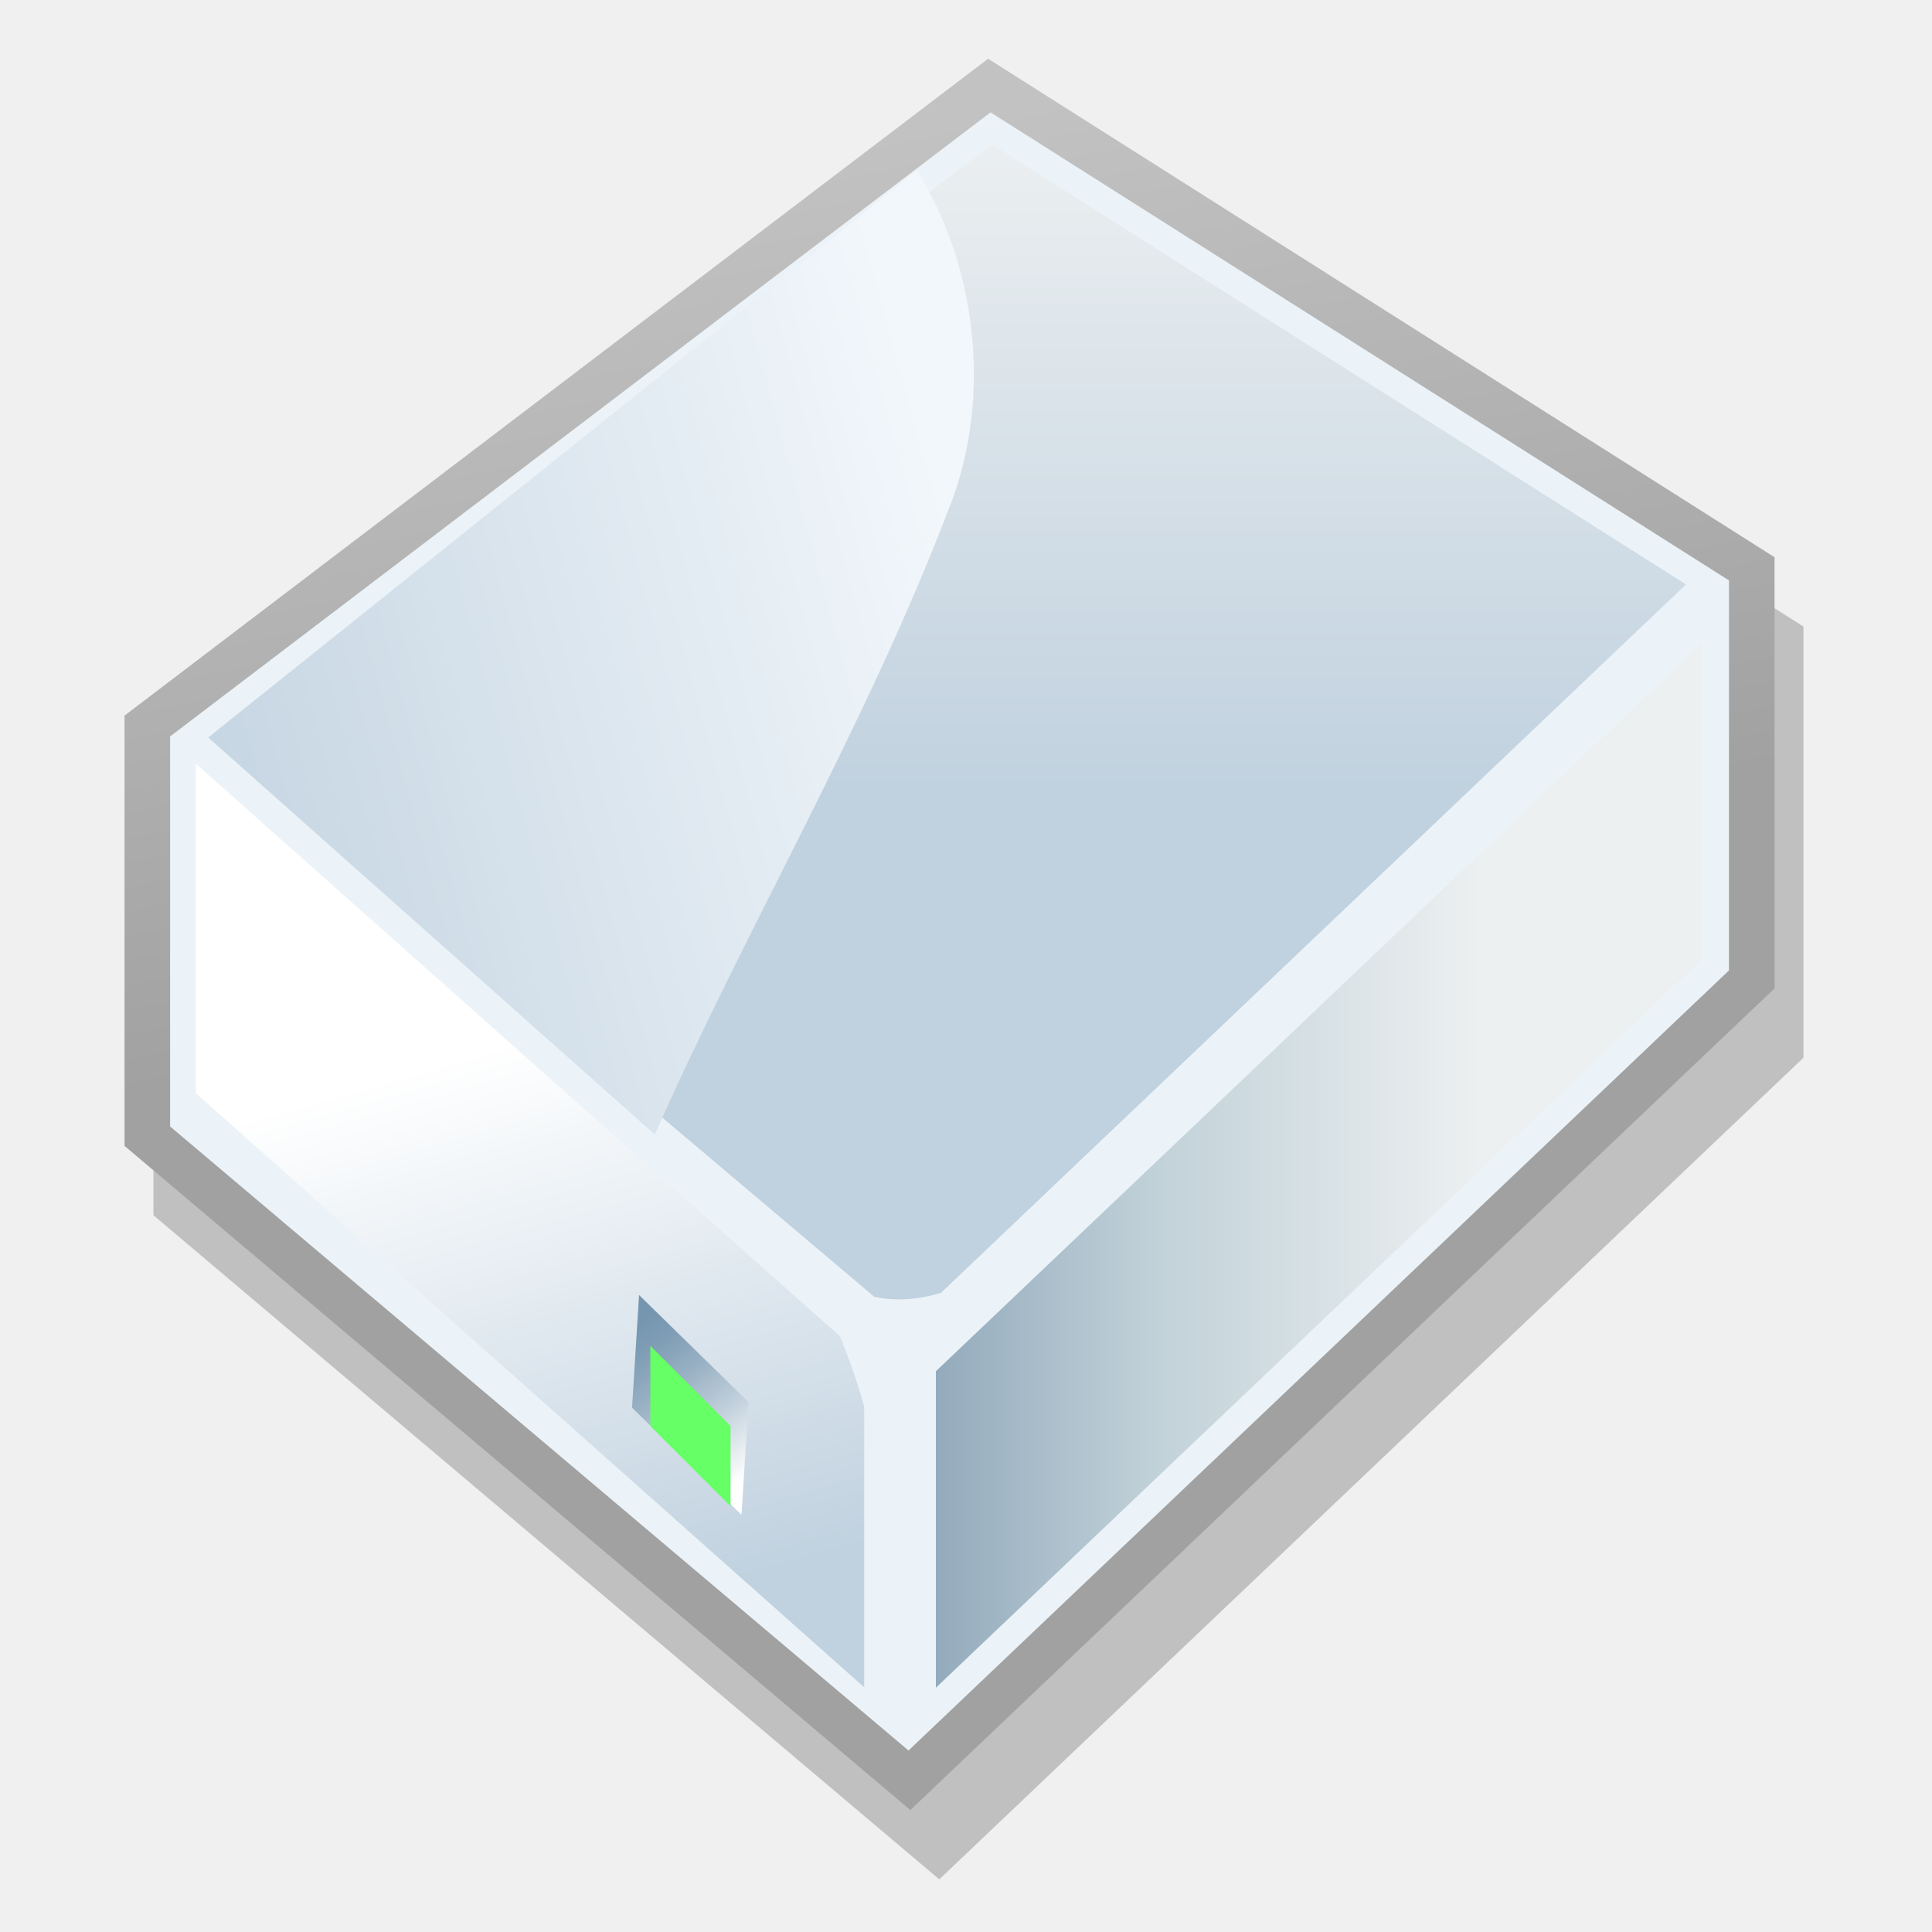
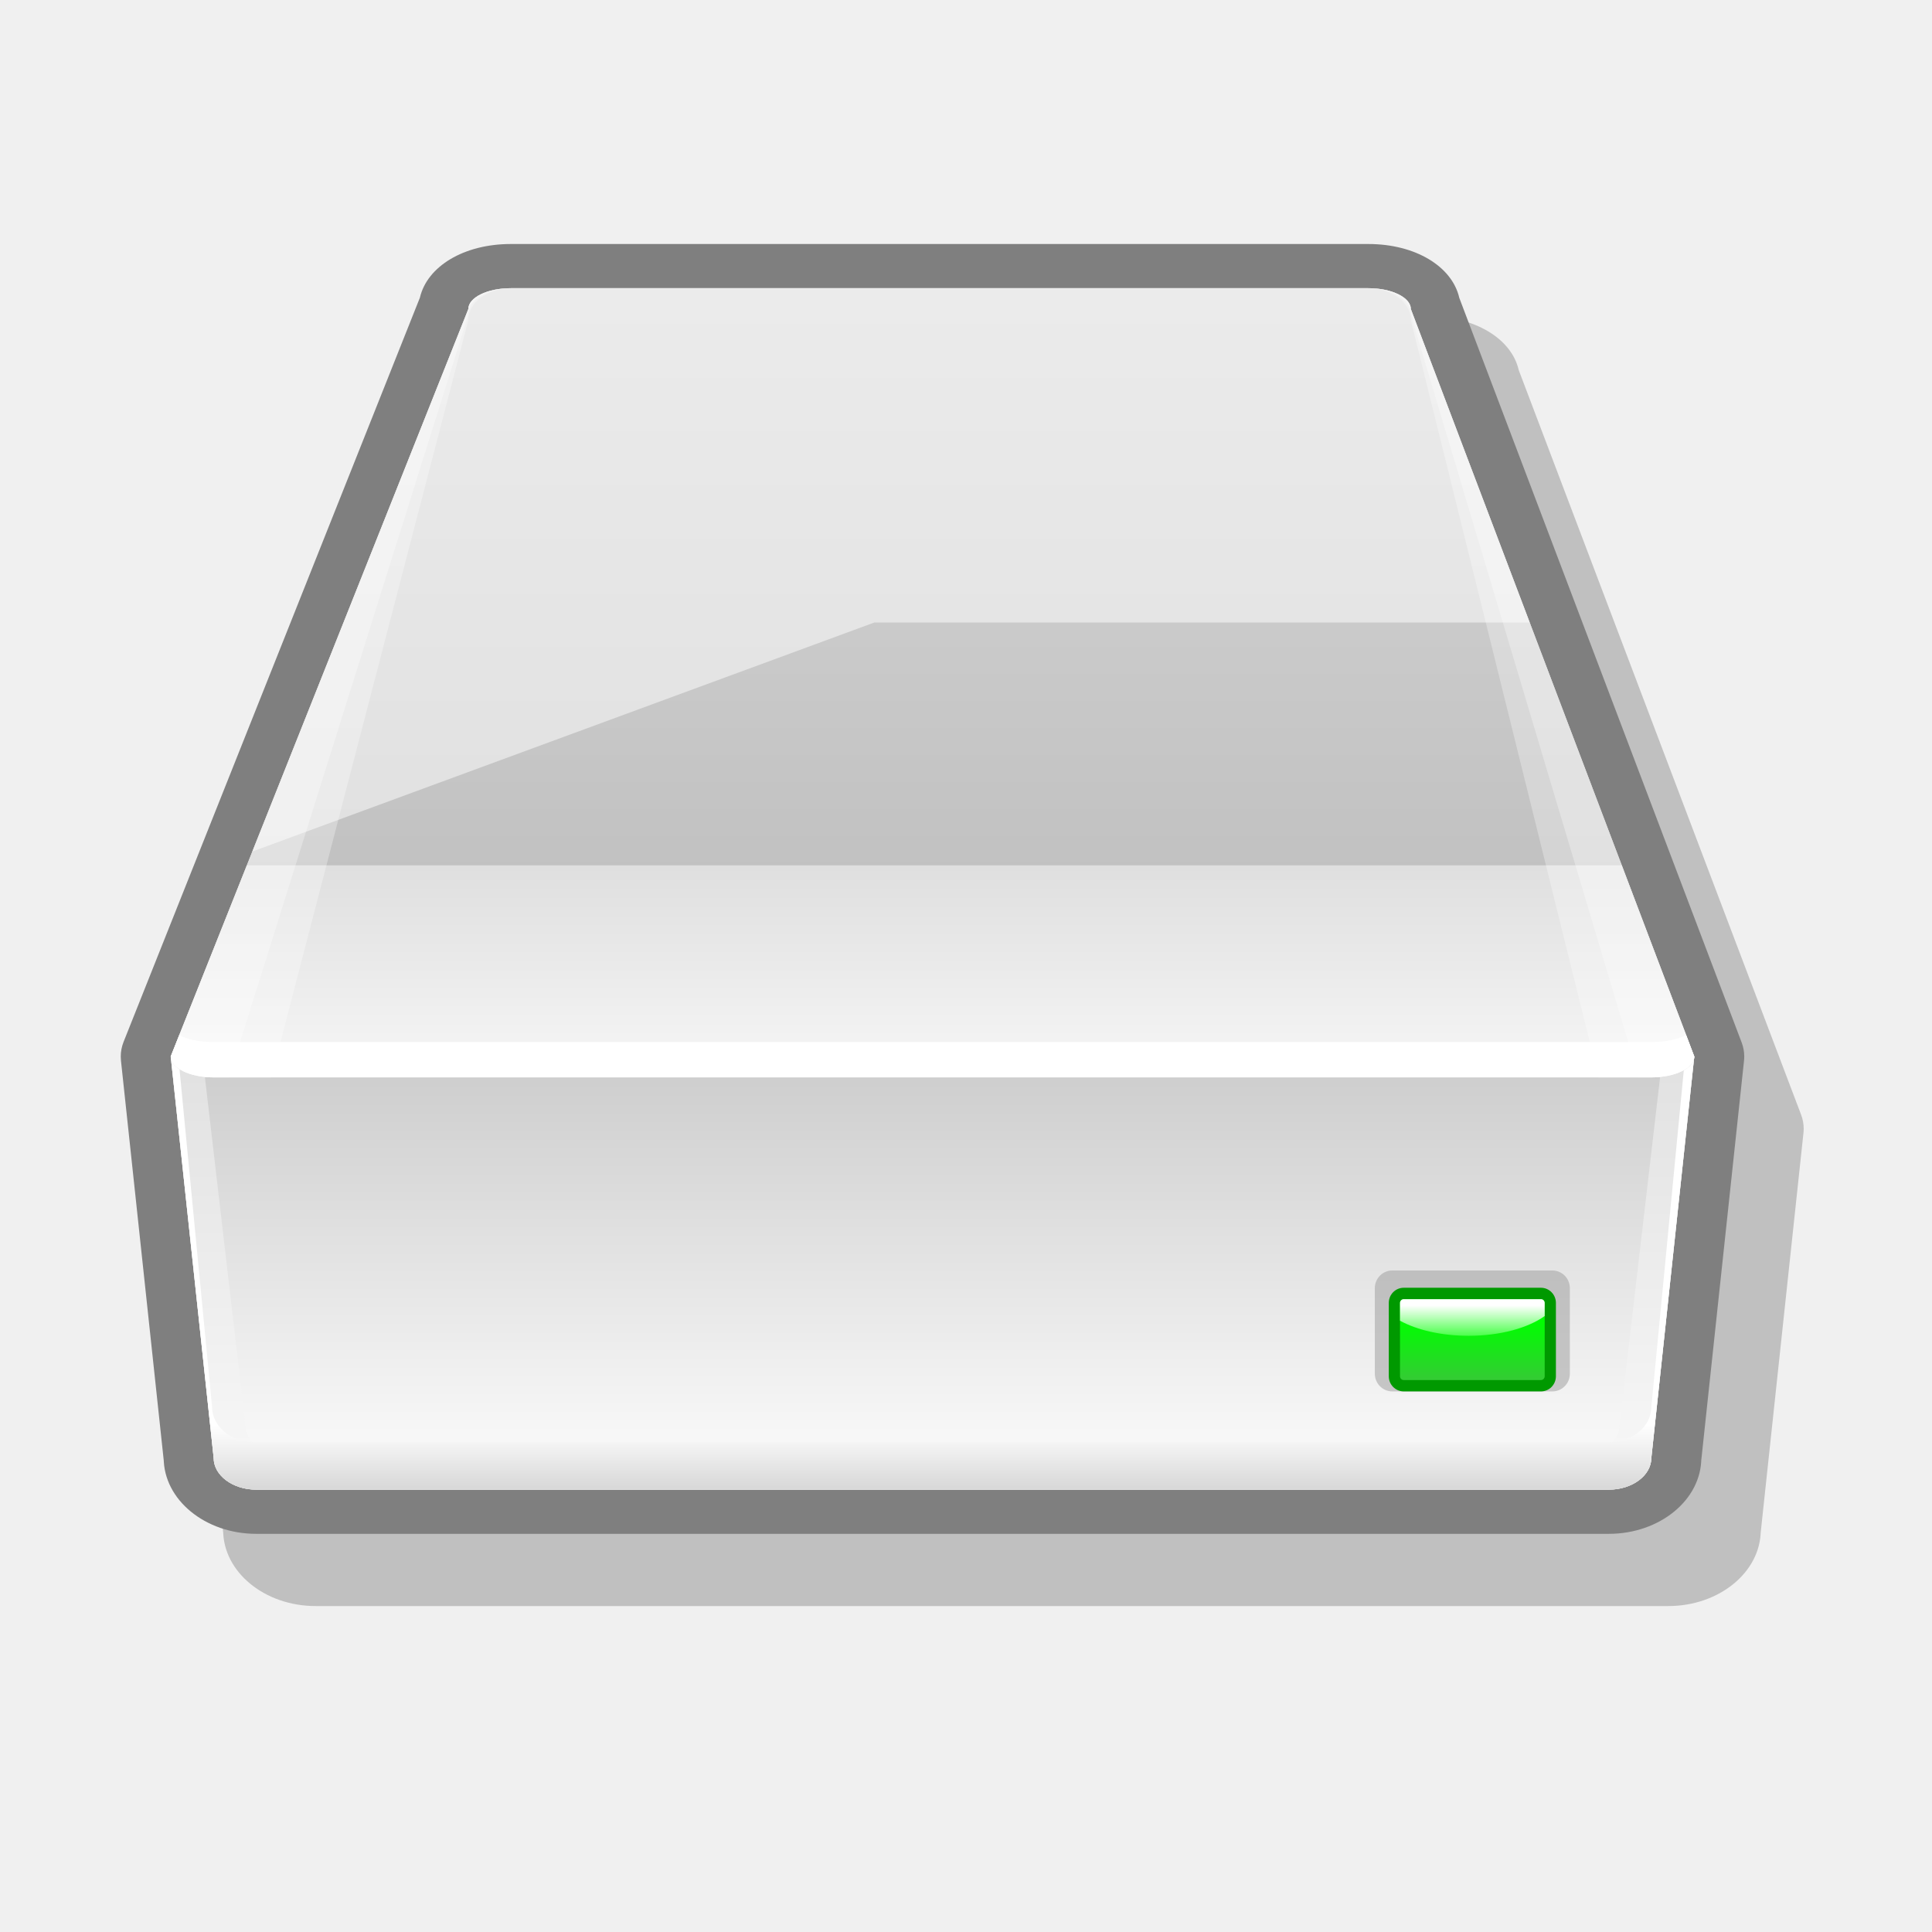
<svg xmlns="http://www.w3.org/2000/svg" width="48pt" height="48pt" viewBox="0 0 256 256" overflow="visible" enable-background="new 0 0 256 256" xml:space="preserve" id="svg153">
-   <defs id="defs218" />
+   <defs id="defs233" />
  <g id="Layer_1" stroke="#000000">
-     <path opacity="0.2" stroke="none" d="M134.759,16.973l-3.447,2.623l-110.98,84.414v57.019l104.126,87.999l114.509-108.872V83.022    L134.759,16.973z M113.343,177.974c7.247,5.742,15.703,3.445,22.951-1.148C129.046,181.419,120.59,183.716,113.343,177.974z" id="path155" />
-     <linearGradient id="XMLID_1_" gradientUnits="userSpaceOnUse" x1="-435.807" y1="578.765" x2="-415.143" y2="475.444" gradientTransform="matrix(1 0 0 -1 543 598.4727)">
-       <stop offset="0" style="stop-color:#C2C2C2" id="stop157" />
-       <stop offset="1" style="stop-color:#A1A1A1" id="stop158" />
+     <g id="Layer_2">
+       <path opacity="0.2" fill="none" stroke="none" d="M256,256H0V0h256V256z" id="path156" />
+     </g>
+     <path fill="#F7F7F7" stroke="none" d="M186.942,40.95c0-1.527-2.522-2.765-5.635-2.765H67.693c-3.112,0-5.635,1.238-5.635,2.765    l-39.436,99.045l5.69,53.185c0,2.32,2.522,4.206,5.634,4.206h179.23c3.112,0,5.634-1.886,5.634-4.206l5.69-53.185L186.942,40.95z" id="path157" />
+     <path opacity="0.2" stroke="none" d="M75.571,41.903c-6.246,0-11.089,2.968-12.053,7.106c-0.34,0.855-39.264,98.612-39.264,98.612    c-0.25,0.625-0.376,1.283-0.376,1.943c0,0.184,0.01,0.367,0.029,0.552l5.69,53.182c-0.019-0.181-0.029-0.366-0.029-0.549    c0,5.547,5.498,10.062,12.256,10.062h179.229c6.758,0,12.256-4.515,12.256-10.062c0,0.183-0.012,0.368-0.031,0.549l5.691-53.182    c0.02-0.183,0.029-0.368,0.029-0.552c0-0.631-0.114-1.26-0.343-1.859c0,0-37.13-97.914-37.415-98.665    c-0.948-4.154-5.795-7.137-12.057-7.137H75.571z" id="path158" />
+     <path fill="#7F7F7F" stroke="none" d="M67.693,32.333c-6.246,0-11.089,2.968-12.053,7.106    c-0.34,0.855-39.264,98.612-39.264,98.612c-0.249,0.625-0.376,1.283-0.376,1.944c0,0.183,0.01,0.366,0.029,0.551l5.69,53.183    c-0.019-0.182-0.029-0.367-0.029-0.549c0,5.547,5.499,10.061,12.256,10.061h179.23c6.759,0,12.257-4.514,12.257-10.061    c0,0.182-0.013,0.367-0.031,0.549l5.69-53.183c0.021-0.183,0.03-0.368,0.03-0.551c0-0.632-0.115-1.261-0.344-1.86    c0,0-37.129-97.914-37.414-98.665c-0.948-4.153-5.795-7.137-12.057-7.137H67.693z" id="path159" />
+     <linearGradient id="XMLID_1_" gradientUnits="userSpaceOnUse" x1="0.408" y1="323.974" x2="0.408" y2="622.171" gradientTransform="matrix(1 0 0 -1 123.1533 547.5)">
+       <stop offset="0" style="stop-color:#F7F7F7" id="stop161" />
+       <stop offset="1" style="stop-color:#BFBFBF" id="stop162" />
    </linearGradient>
-     <path fill="url(#XMLID_1_)" stroke="none" d="M130.928,7.785l-3.448,2.623L16.5,94.821v57.018l104.126,88.001l114.511-108.872    V73.835L130.928,7.785z M109.511,168.786c7.247,5.741,15.703,3.445,22.95-1.148C125.214,172.231,116.758,174.527,109.511,168.786z    " id="path162" />
-     <path fill="#EBF3F8" stroke="none" d="M131.254,14.89L22.54,97.58v51.682l97.842,82.69l108.714-103.363V76.908L131.254,14.89z     M109.511,168.786c7.247,5.741,15.703,3.445,22.95-1.148C125.214,172.231,116.758,174.527,109.511,168.786z" id="path163" />
-     <linearGradient id="XMLID_2_" gradientUnits="userSpaceOnUse" x1="-417.217" y1="583.495" x2="-417.217" y2="492.486" gradientTransform="matrix(1 0 0 -1 543 598.4727)">
-       <stop offset="0" style="stop-color:#EDF0F1" id="stop165" />
-       <stop offset="1" style="stop-color:#C0D1DF" id="stop166" />
+     <path fill="url(#XMLID_1_)" stroke="none" d="M186.942,40.95c0-1.527-2.522-2.765-5.635-2.765H67.693    c-3.112,0-5.635,1.238-5.635,2.765l-39.436,99.045l5.69,53.185c0,2.32,2.522,4.206,5.634,4.206h179.23    c3.112,0,5.634-1.886,5.634-4.206l5.69-53.185L186.942,40.95z" id="path166" />
+     <linearGradient id="XMLID_2_" gradientUnits="userSpaceOnUse" x1="0.408" y1="353.236" x2="0.408" y2="427.373" gradientTransform="matrix(1 0 0 -1 123.1533 547.5)">
+       <stop offset="0" style="stop-color:#F7F7F7" id="stop168" />
+       <stop offset="1" style="stop-color:#D9D9D9" id="stop169" />
    </linearGradient>
-     <path fill="url(#XMLID_2_)" stroke="none" d="M131.448,19.155C127.59,22.089,34.336,93.02,28.158,97.72    c5.178,4.377,69.762,58.958,87.69,74.11c2.915,0.634,5.902,0.359,8.837-0.523c19.404-18.45,93.593-88.986,98.723-93.864    C216.754,73.226,135.5,21.722,131.448,19.155z" id="path170" />
-     <linearGradient id="XMLID_3_" gradientUnits="userSpaceOnUse" x1="-413.834" y1="518.845" x2="-527.534" y2="487.836" gradientTransform="matrix(1 0 0 -1 543 598.4727)">
-       <stop offset="0" style="stop-color:#F2F7FB" id="stop172" />
-       <stop offset="1" style="stop-color:#C0D1DF" id="stop173" />
+     <path fill="url(#XMLID_2_)" stroke="none" d="M22.622,139.995l5.69,53.185c0,2.32,2.522,4.206,5.634,4.206h179.23    c3.112,0,5.634-1.886,5.634-4.206l5.69-53.185H22.622z" id="path173" />
+     <linearGradient id="XMLID_3_" gradientUnits="userSpaceOnUse" x1="0.408" y1="357.537" x2="0.408" y2="422.601" gradientTransform="matrix(1 0 0 -1 123.1533 547.5)">
+       <stop offset="0" style="stop-color:#F7F7F7" id="stop175" />
+       <stop offset="1" style="stop-color:#BFBFBF" id="stop176" />
    </linearGradient>
-     <path fill="url(#XMLID_3_)" stroke="none" d="M121.496,22.591C103.063,37.337,32.792,93.553,27.584,97.72    c3.466,3.082,34.911,31.032,59.177,52.602c12.086-27.308,27.885-53.986,38.844-82.601    C131.138,54.283,130.143,36.497,121.496,22.591z" id="path177" />
-     <linearGradient id="XMLID_4_" gradientUnits="userSpaceOnUse" x1="-480.238" y1="458.999" x2="-458.984" y2="384.609" gradientTransform="matrix(1 0 0 -1 543 598.4727)">
-       <stop offset="0" style="stop-color:#FFFFFF" id="stop179" />
-       <stop offset="1" style="stop-color:#C0D1DF" id="stop180" />
+     <path fill="url(#XMLID_3_)" stroke="none" d="M27.105,142.336l5.437,46.675c0,2.039,2.411,3.692,5.383,3.692h171.27    c2.976,0,5.384-1.653,5.384-3.692l5.438-46.675H27.105z" id="path180" />
+     <linearGradient id="XMLID_4_" gradientUnits="userSpaceOnUse" x1="0.409" y1="358.7" x2="0.409" y2="350.505" gradientTransform="matrix(1 0 0 -1 123.1533 547.5)">
+       <stop offset="0" style="stop-color:#FFFFFF" id="stop182" />
+       <stop offset="1" style="stop-color:#D9D9D9" id="stop183" />
    </linearGradient>
-     <path fill="url(#XMLID_4_)" stroke="none" d="M25.947,101.194c0,11.04,0,41.125,0,43.66c2.174,1.937,78.323,69.621,88.568,78.729    c0-8.245,0-27.121,0-37.2c-0.882-3.167-1.968-6.273-3.219-9.324C96.381,163.8,35.066,109.299,25.947,101.194z" id="path184" />
-     <linearGradient id="XMLID_5_" gradientUnits="userSpaceOnUse" x1="-346.522" y1="444.027" x2="-422.621" y2="444.027" gradientTransform="matrix(1 0 0 -1 543 598.4727)">
-       <stop offset="0" style="stop-color:#EDF0F1" id="stop186" />
-       <stop offset="0.562" style="stop-color:#C2D2D9" id="stop187" />
-       <stop offset="1" style="stop-color:#8EA6B9" id="stop188" />
+     <path fill="url(#XMLID_4_)" stroke="none" d="M218.81,186.438c0,2.58-2.525,4.674-5.642,4.674H33.742    c-3.113,0-5.639-2.094-5.639-4.674l-4.479-46.441h-1.001l5.69,53.184c0,2.321,2.522,4.207,5.634,4.207h179.23    c3.112,0,5.635-1.886,5.635-4.207l5.689-53.184h-1.214L218.81,186.438z" id="path187" />
+     <linearGradient id="XMLID_5_" gradientUnits="userSpaceOnUse" x1="0.408" y1="517.115" x2="0.408" y2="424.254" gradientTransform="matrix(1 0 0 -1 123.1533 547.5)">
+       <stop offset="0" style="stop-color:#D9D9D9" id="stop189" />
+       <stop offset="1" style="stop-color:#BFBFBF" id="stop190" />
    </linearGradient>
-     <path fill="url(#XMLID_5_)" stroke="none" d="M124.006,181.698c0,2.253,0,30.609,0,41.938    c10.891-10.356,99.504-94.606,101.466-96.471c0-2.253,0-30.61,0-41.938C214.581,95.582,125.968,179.832,124.006,181.698z" id="path194" />
-     <linearGradient id="XMLID_6_" gradientUnits="userSpaceOnUse" x1="-444.449" y1="402.628" x2="-458.916" y2="422.408" gradientTransform="matrix(1 0 0 -1 543 598.4727)">
-       <stop offset="0" style="stop-color:#FFFFFF" id="stop196" />
-       <stop offset="0.044" style="stop-color:#F7F9FA" id="stop197" />
-       <stop offset="0.367" style="stop-color:#C0CFDB" id="stop198" />
-       <stop offset="0.646" style="stop-color:#98B0C3" id="stop199" />
-       <stop offset="0.866" style="stop-color:#7F9DB5" id="stop200" />
-       <stop offset="1" style="stop-color:#7696B0" id="stop201" />
+     <path fill="url(#XMLID_5_)" stroke="none" d="M22.622,139.995c0,1.524,2.522,2.764,5.633,2.764h190.611    c3.111,0,5.634-1.237,5.634-2.764L186.942,40.95c0-1.527-2.522-2.765-5.635-2.765H67.693c-3.112,0-5.635,1.238-5.635,2.765    L22.622,139.995z" id="path194" />
+     <linearGradient id="XMLID_6_" gradientUnits="userSpaceOnUse" x1="0.408" y1="439.86" x2="0.408" y2="403.962" gradientTransform="matrix(1 0 0 -1 123.1533 547.5)">
+       <stop offset="0" style="stop-color:#D9D9D9" id="stop196" />
+       <stop offset="1" style="stop-color:#F7F7F7" id="stop197" />
    </linearGradient>
-     <path fill="url(#XMLID_6_)" stroke="none" d="M84.373,176.513l-0.621,10.013l14.5,14.193l0.928-14.93l-14.501-14.192    L84.373,176.513z" id="path213" />
-     <path fill="#66FF66" stroke="none" d="M96.801,199.585l-10.627-10.628v-10.629l10.627,10.629V199.585z" id="path214" />
-   </g>
-   <g id="Layer_2" stroke="#000000">
-     <path opacity="0.36" fill="none" stroke="none" d="M256,256H0V0h256V256z" id="path216" />
+     <path fill="url(#XMLID_6_)" stroke="none" d="M22.622,139.995c0,1.524,2.522,2.764,5.633,2.764h190.611    c3.111,0,5.634-1.237,5.634-2.764l-9.604-25.332H32.708L22.622,139.995z" id="path201" />
+     <path fill="#FFFFFF" stroke="none" d="M218.866,138.077H28.255c-1.847,0-3.471-0.368-4.499-0.933l-1.134,2.851    c0,1.524,2.522,2.764,5.633,2.764h190.611c3.111,0,5.634-1.237,5.634-2.764l-1.089-2.871    C222.388,137.699,220.739,138.077,218.866,138.077z" id="path202" />
+     <g id="g203">
+       <path opacity="0.5" fill="#999999" stroke="none" d="M182.173,182.025c0,1.295,1.038,2.344,2.314,2.344h21.209     c1.279,0,2.316-1.049,2.316-2.344v-11.336c0-1.297-1.037-2.344-2.316-2.344h-21.209c-1.276,0-2.314,1.047-2.314,2.344V182.025z" id="path204" />
+       <path fill="#009900" stroke="none" d="M184.021,182.361c0,1.108,0.889,2.008,1.983,2.008h18.179c1.096,0,1.983-0.898,1.983-2.008     v-9.717c0-1.109-0.89-2.01-1.983-2.01h-18.179c-1.096,0-1.983,0.899-1.983,2.01V182.361z" id="path205" />
+       <linearGradient id="XMLID_7_" gradientUnits="userSpaceOnUse" x1="71.94" y1="364.804" x2="71.94" y2="372.509" gradientTransform="matrix(1 0 0 -1 123.1533 547.5)">
+         <stop offset="0" style="stop-color:#33CC33" id="stop207" />
+         <stop offset="1" style="stop-color:#00FF00" id="stop208" />
+       </linearGradient>
+       <path fill="url(#XMLID_7_)" stroke="none" d="M186.004,172.145c-0.274,0-0.496,0.225-0.496,0.502v9.715     c0,0.275,0.222,0.503,0.496,0.503h18.179c0.274,0,0.496-0.228,0.496-0.503v-9.715c0-0.277-0.222-0.502-0.496-0.502H186.004z" id="path212" />
+       <linearGradient id="XMLID_8_" gradientUnits="userSpaceOnUse" x1="71.94" y1="374.519" x2="71.94" y2="368.825" gradientTransform="matrix(1 0 0 -1 123.1533 547.5)">
+         <stop offset="0" style="stop-color:#FFFFFF" id="stop214" />
+         <stop offset="1" style="stop-color:#00FF00" id="stop215" />
+       </linearGradient>
+       <path fill="url(#XMLID_8_)" stroke="none" d="M204.183,172.145h-18.179c-0.274,0-0.496,0.225-0.496,0.502v2.357     c2.238,1.225,5.479,1.996,9.091,1.996c4.182,0,7.875-1.038,10.08-2.617v-1.736C204.679,172.368,204.457,172.145,204.183,172.145z     " id="path219" />
+     </g>
+     <path opacity="0.3" fill="#FFFFFF" stroke="none" d="M224.5,139.995L186.942,40.95c0-1.527-2.522-2.765-5.635-2.765    c3.111,0,5.635,1.894,5.635,4.23l24.871,100.343h7.053C221.979,142.759,224.5,141.521,224.5,139.995z" id="path220" />
+     <path opacity="0.3" fill="#FFFFFF" stroke="none" d="M67.693,38.186c-3.112,0-5.635,1.238-5.635,2.765l-39.436,99.045    c0,1.525,2.522,2.764,5.633,2.764h7.687L62.058,42.416C62.058,40.079,64.581,38.186,67.693,38.186z" id="path221" />
+     <path opacity="0.3" fill="#FFFFFF" stroke="none" d="M67.693,38.186c-3.112,0-5.635,1.238-5.635,2.765l-39.436,99.045    c0,1.525,2.522,2.764,5.633,2.764h2.083l31.72-101.065C62.058,39.756,64.581,38.186,67.693,38.186z" id="path222" />
+     <path opacity="0.3" fill="#FFFFFF" stroke="none" d="M224.5,139.995L186.942,40.95c0-1.527-2.522-2.765-5.635-2.765    c3.111,0,5.635,1.571,5.635,3.508l30.209,101.065h1.715C221.979,142.759,224.5,141.521,224.5,139.995z" id="path223" />
+     <linearGradient id="XMLID_9_" gradientUnits="userSpaceOnUse" x1="68.943" y1="503.633" x2="68.943" y2="490.72" gradientTransform="matrix(1 0 0 -1 123.1533 547.5)">
+       <stop offset="0" style="stop-color:#FFFFFF" id="stop225" />
+       <stop offset="1" style="stop-color:#999999" id="stop226" />
+     </linearGradient>
+     <path opacity="0.4" fill="url(#XMLID_9_)" stroke="none" d="M186.942,40.95l10.308,27.186c0.001,0,0.001,0,0.001,0L186.942,40.95z    " id="path230" />
+     <path opacity="0.5" fill="#FFFFFF" stroke="none" d="M115.857,82.485h86.835l-15.75-41.535c0-1.527-2.522-2.765-5.635-2.765    H67.693c-3.112,0-5.635,1.238-5.635,2.765l-28.62,71.879L115.857,82.485z" id="path231" />
  </g>
</svg>
